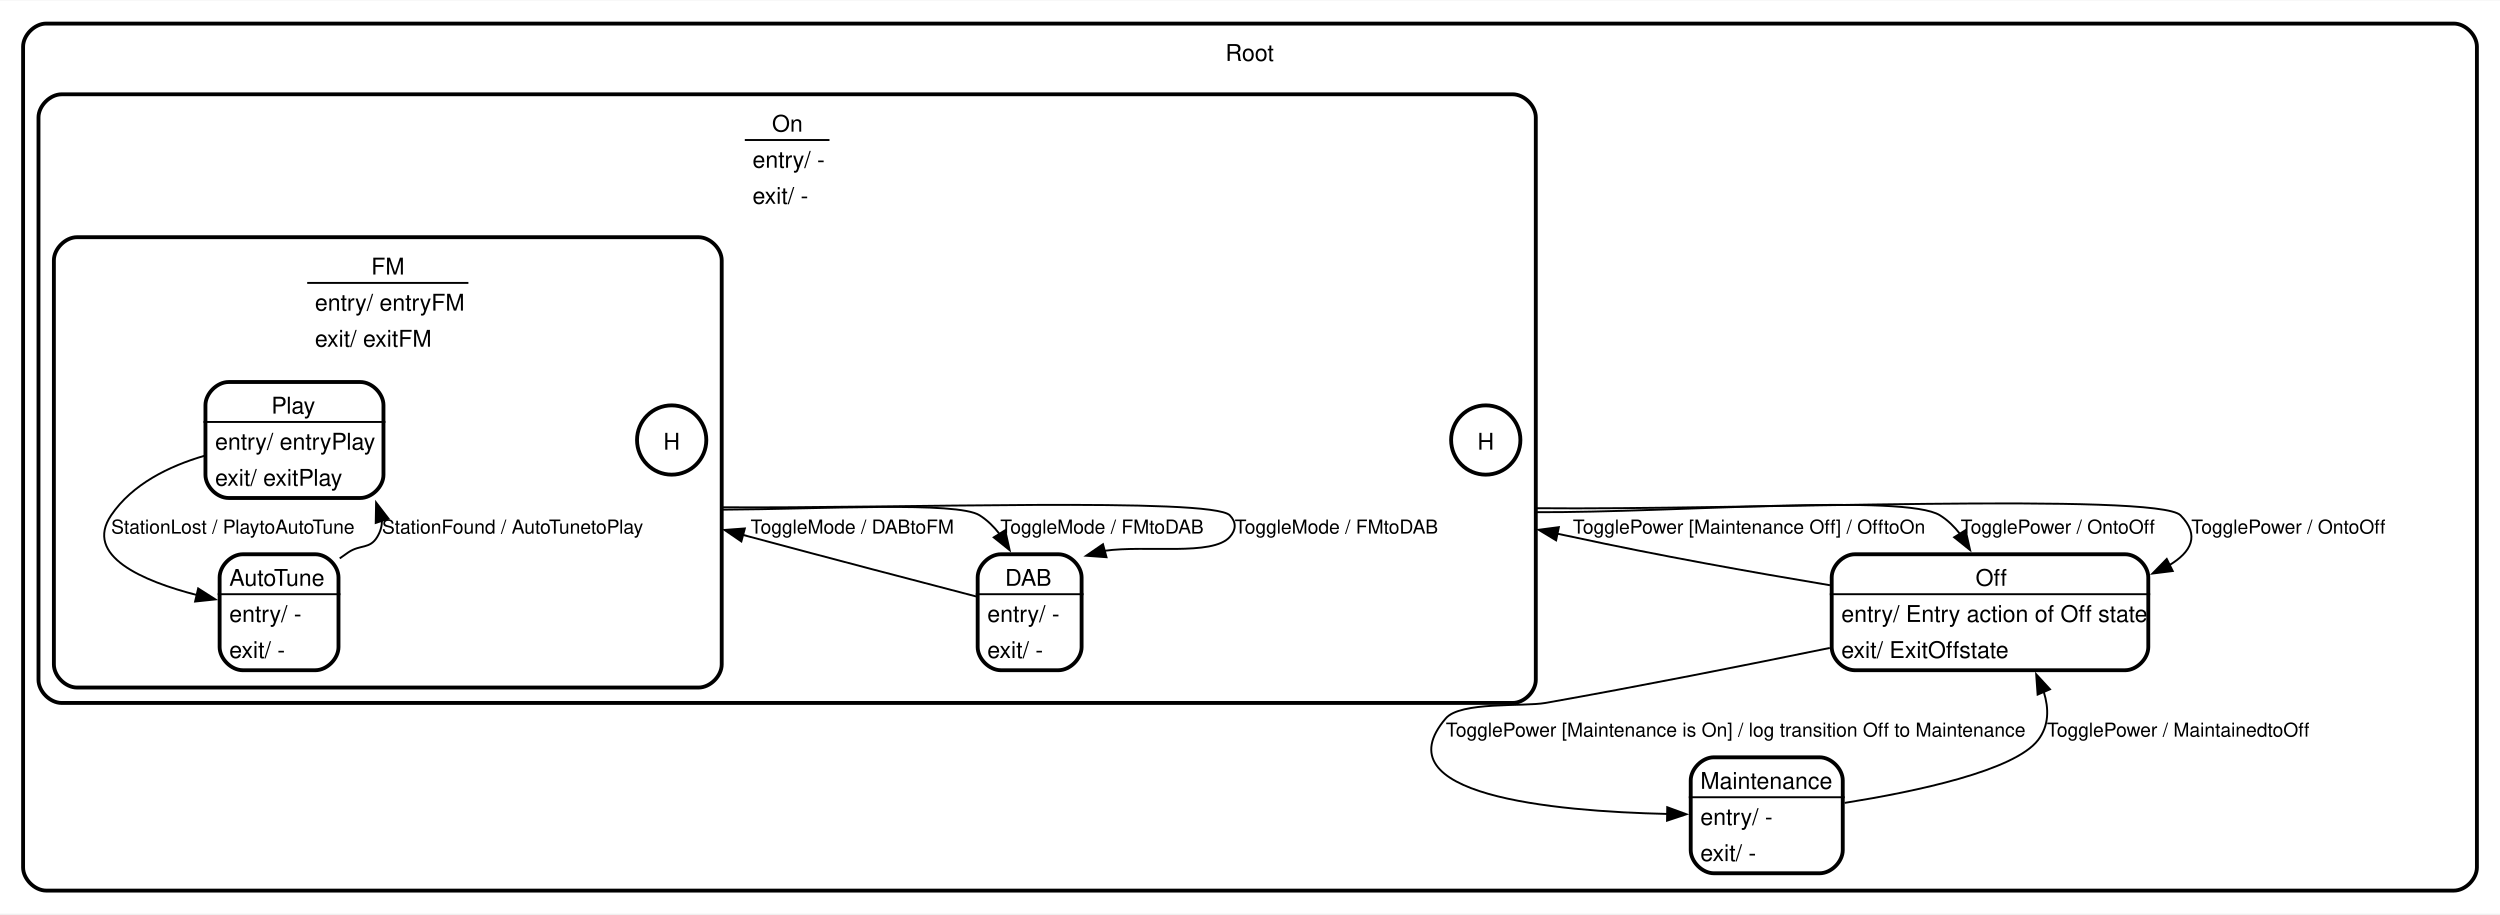
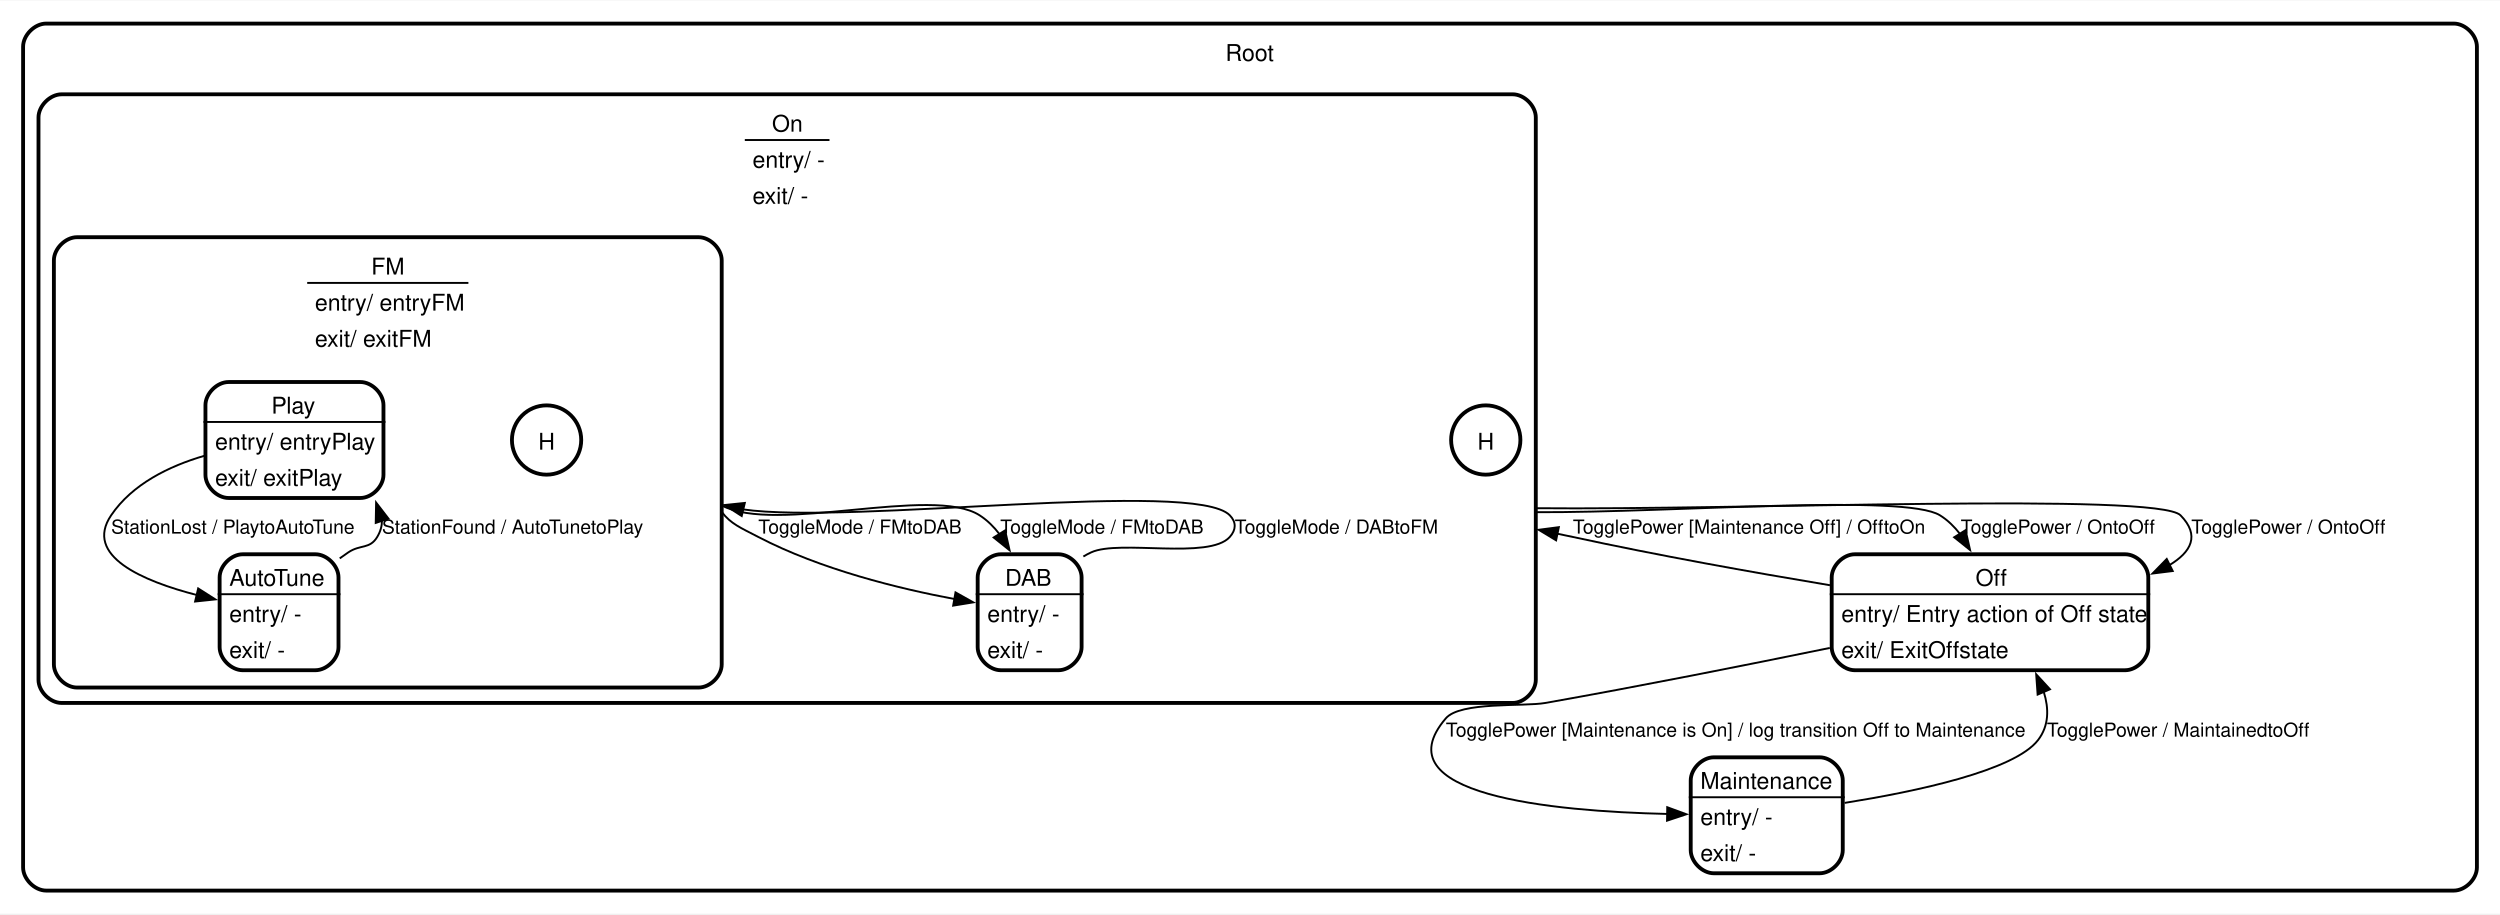
<svg xmlns="http://www.w3.org/2000/svg" height="475pt" preserveAspectRatio="xMidYMid meet" viewBox="0.00 0.00 1299.00 474.50" width="1299pt">
  <g class="graph" id="graph0" transform="scale(1 1) rotate(0) translate(4 470.5)">
    <polygon fill="white" points="-4,4 -4,-470.5 1295,-470.5 1295,4 -4,4" stroke="none" />
    <g class="cluster state regular" id="clust1">
      <path d="M20,-8C20,-8 1271,-8 1271,-8 1277,-8 1283,-14 1283,-20 1283,-20 1283,-446.5 1283,-446.5 1283,-452.5 1277,-458.5 1271,-458.5 1271,-458.5 20,-458.5 20,-458.5 14,-458.5 8,-452.5 8,-446.5 8,-446.5 8,-20 8,-20 8,-14 14,-8 20,-8" fill="none" stroke="black" stroke-width="2" />
      <text font-family="Helvetica,sans-Serif" font-size="12.00" text-anchor="start" x="632.75" y="-439.1">Root</text>
    </g>
    <g class="cluster state regular" id="clust2">
      <path d="M28,-105.5C28,-105.5 782,-105.5 782,-105.5 788,-105.5 794,-111.5 794,-117.5 794,-117.5 794,-409.75 794,-409.75 794,-415.75 788,-421.75 782,-421.75 782,-421.75 28,-421.75 28,-421.75 22,-421.75 16,-415.75 16,-409.75 16,-409.75 16,-117.5 16,-117.5 16,-111.5 22,-105.5 28,-105.5" fill="none" stroke="black" stroke-width="2" />
      <text font-family="Helvetica,sans-Serif" font-size="12.00" text-anchor="start" x="397.12" y="-402.35">On</text>
      <text font-family="Helvetica,sans-Serif" font-size="12.00" text-anchor="start" x="387" y="-383.6">entry/ -</text>
      <text font-family="Helvetica,sans-Serif" font-size="12.00" text-anchor="start" x="387" y="-364.85">exit/ -</text>
      <polygon fill="black" points="383,-398 383,-398 427,-398 427,-398 383,-398" stroke="black" />
    </g>
    <g class="cluster state regular" id="clust3">
      <path d="M36,-113.5C36,-113.5 359,-113.5 359,-113.5 365,-113.5 371,-119.5 371,-125.5 371,-125.5 371,-335.5 371,-335.5 371,-341.5 365,-347.5 359,-347.5 359,-347.5 36,-347.5 36,-347.5 30,-347.5 24,-341.5 24,-335.5 24,-335.5 24,-125.5 24,-125.5 24,-119.5 30,-113.5 36,-113.5" fill="none" stroke="black" stroke-width="2" />
      <text font-family="Helvetica,sans-Serif" font-size="12.00" text-anchor="start" x="188.88" y="-328.1">FM</text>
      <text font-family="Helvetica,sans-Serif" font-size="12.00" text-anchor="start" x="159.62" y="-309.35">entry/ entryFM</text>
      <text font-family="Helvetica,sans-Serif" font-size="12.00" text-anchor="start" x="159.62" y="-290.6">exit/ exitFM</text>
      <polygon fill="black" points="155.62,-323.75 155.62,-323.75 239.38,-323.75 239.38,-323.75 155.62,-323.75" stroke="black" />
    </g>
    <g class="node state regular" id="node2">
      <polygon fill="#ffffff" fill-opacity="0.004" points="1113.25,-183.75 946.75,-183.75 946.75,-121.5 1113.25,-121.5 1113.25,-183.75" stroke="none" stroke-width="2" />
      <text font-family="Helvetica,sans-Serif" font-size="12.00" text-anchor="start" x="1022.5" y="-166.35">Off</text>
      <text font-family="Helvetica,sans-Serif" font-size="12.00" text-anchor="start" x="952.75" y="-147.6">entry/ Entry action of Off state</text>
      <text font-family="Helvetica,sans-Serif" font-size="12.00" text-anchor="start" x="952.75" y="-128.85">exit/ ExitOffstate</text>
      <polygon fill="black" points="946.75,-162 946.75,-162 1113.25,-162 1113.25,-162 946.75,-162" stroke="black" />
      <path d="M959.75,-122.5C959.75,-122.5 1100.25,-122.5 1100.25,-122.5 1106.25,-122.5 1112.25,-128.5 1112.25,-134.5 1112.25,-134.5 1112.25,-170.75 1112.25,-170.75 1112.25,-176.75 1106.25,-182.75 1100.25,-182.75 1100.25,-182.75 959.75,-182.75 959.75,-182.75 953.75,-182.75 947.75,-176.75 947.75,-170.75 947.75,-170.75 947.75,-134.5 947.75,-134.5 947.75,-128.5 953.75,-122.5 959.75,-122.5" fill="none" stroke="black" stroke-width="2" />
    </g>
    <g class="node state regular" id="node3">
      <polygon fill="#ffffff" fill-opacity="0.004" points="954.5,-78.25 873.5,-78.25 873.5,-16 954.5,-16 954.5,-78.25" stroke="none" stroke-width="2" />
      <text font-family="Helvetica,sans-Serif" font-size="12.00" text-anchor="start" x="879.5" y="-60.85">Maintenance</text>
      <text font-family="Helvetica,sans-Serif" font-size="12.00" text-anchor="start" x="879.5" y="-42.1">entry/ -</text>
      <text font-family="Helvetica,sans-Serif" font-size="12.00" text-anchor="start" x="879.5" y="-23.35">exit/ -</text>
      <polygon fill="black" points="873.5,-56.5 873.5,-56.5 954.5,-56.5 954.5,-56.5 873.5,-56.5" stroke="black" />
      <path d="M886.5,-17C886.5,-17 941.5,-17 941.5,-17 947.5,-17 953.5,-23 953.5,-29 953.5,-29 953.5,-65.25 953.5,-65.25 953.5,-71.25 947.5,-77.25 941.5,-77.25 941.5,-77.25 886.5,-77.25 886.5,-77.25 880.5,-77.25 874.5,-71.25 874.5,-65.25 874.5,-65.25 874.5,-29 874.5,-29 874.5,-23 880.5,-17 886.5,-17" fill="none" stroke="black" stroke-width="2" />
    </g>
    <g class="edge transition" id="edge1">
      <path d="M946.77,-134.09C902.89,-125.08 848.13,-114.2 799,-105.5 787.54,-103.47 754.82,-106.33 747.25,-97.5 713.19,-57.77 801.69,-49.21 862.41,-47.82" fill="none" stroke="black" />
      <polygon fill="black" points="862.3,-51.32 872.25,-47.66 862.19,-44.32 862.3,-51.32" stroke="black" />
      <text font-family="Helvetica,sans-Serif" font-size="10.00" text-anchor="start" x="747.25" y="-88">TogglePower [Maintenance is On] / log transition Off to Maintenance   </text>
    </g>
    <g class="edge transition" id="edge2">
      <path d="M946.84,-166.66C906.38,-173.41 857.12,-182.22 813.25,-191.75 811.85,-192.05 808.99,-192.64 805.17,-193.43" fill="none" stroke="black" />
      <polygon fill="black" points="804.55,-189.99 795.48,-195.47 805.98,-196.84 804.55,-189.99" stroke="black" />
      <text font-family="Helvetica,sans-Serif" font-size="10.00" text-anchor="start" x="813.25" y="-193.5">TogglePower [Maintenance Off] / OfftoOn   </text>
    </g>
    <g class="edge transition" id="edge3">
      <path d="M954.46,-53.56C991.64,-59.48 1042.78,-70.29 1055,-86.25 1060.67,-93.66 1060.69,-102.5 1057.94,-111.26" fill="none" stroke="black" />
      <polygon fill="black" points="1054.75,-109.83 1054,-120.4 1061.17,-112.6 1054.75,-109.83" stroke="black" />
      <text font-family="Helvetica,sans-Serif" font-size="10.00" text-anchor="start" x="1059.54" y="-88">TogglePower / MaintainedtoOff   </text>
    </g>
-     <g class="edge transition" id="edge4">
+     <g class="edge transition" id="edge9">
      <path d="M794,-204.61C866.92,-204.33 985.86,-214.33 1004,-203 1008.07,-200.46 1011.53,-197.06 1014.48,-193.22" fill="none" stroke="black" />
      <polygon fill="black" points="1017.31,-195.29 1019.65,-184.96 1011.38,-191.58 1017.31,-195.29" stroke="black" />
      <text font-family="Helvetica,sans-Serif" font-size="10.00" text-anchor="start" x="1014.78" y="-193.5">TogglePower / OntoOff   </text>
    </g>
-     <g class="edge transition" id="edge5">
+     <g class="edge transition" id="edge10">
      <path d="M794,-206.69C899.08,-205.59 1117.22,-215.02 1129,-203 1139.23,-192.56 1134.63,-183.96 1123.11,-177.04" fill="none" stroke="black" />
      <polygon fill="black" points="1124.95,-174.04 1114.44,-172.74 1121.84,-180.32 1124.95,-174.04" stroke="black" />
      <text font-family="Helvetica,sans-Serif" font-size="10.00" text-anchor="start" x="1134.59" y="-193.5">TogglePower / OntoOff   </text>
    </g>
-     <g class="node state regular" id="node5">
+     <g class="node state history" id="node5">
+       <ellipse cx="768" cy="-242.12" fill="#ffffff" fill-opacity="0.004" rx="18" ry="18" stroke="black" stroke-width="2" />
+       <text font-family="Helvetica,sans-Serif" font-size="12.00" text-anchor="middle" x="768" y="-237.1">H</text>
+     </g>
+     <g class="node state regular" id="node10">
      <polygon fill="#ffffff" fill-opacity="0.004" points="559,-183.75 503,-183.75 503,-121.5 559,-121.5 559,-183.75" stroke="none" stroke-width="2" />
      <text font-family="Helvetica,sans-Serif" font-size="12.00" text-anchor="start" x="518.25" y="-166.35">DAB</text>
      <text font-family="Helvetica,sans-Serif" font-size="12.00" text-anchor="start" x="509" y="-147.6">entry/ -</text>
      <text font-family="Helvetica,sans-Serif" font-size="12.00" text-anchor="start" x="509" y="-128.85">exit/ -</text>
      <polygon fill="black" points="503,-162 503,-162 559,-162 559,-162 503,-162" stroke="black" />
      <path d="M516,-122.5C516,-122.5 546,-122.5 546,-122.5 552,-122.5 558,-128.5 558,-134.5 558,-134.5 558,-170.75 558,-170.75 558,-176.75 552,-182.75 546,-182.75 546,-182.75 516,-182.75 516,-182.75 510,-182.75 504,-176.75 504,-170.75 504,-170.75 504,-134.5 504,-134.5 504,-128.5 510,-122.5 516,-122.5" fill="none" stroke="black" stroke-width="2" />
    </g>
+     <g class="edge transition" id="edge6">
+       <path d="M371,-204.75C375.79,-198.5 380.72,-196.59 390,-191.75 422.36,-174.88 462.89,-164.93 492.18,-159.45" fill="none" stroke="black" />
+       <polygon fill="black" points="492.48,-162.95 501.72,-157.76 491.26,-156.06 492.48,-162.95" stroke="black" />
+       <text font-family="Helvetica,sans-Serif" font-size="10.00" text-anchor="start" x="390" y="-193.5">ToggleMode / FMtoDAB   </text>
+     </g>
    <g class="edge transition" id="edge7">
-       <path d="M503.18,-160.84C473.97,-168.44 426.72,-180.8 386,-191.75 385.87,-191.79 384.44,-192.17 382.08,-192.8" fill="none" stroke="black" />
-       <polygon fill="black" points="381.21,-189.41 372.46,-195.39 383.02,-196.17 381.21,-189.41" stroke="black" />
-       <text font-family="Helvetica,sans-Serif" font-size="10.00" text-anchor="start" x="386" y="-193.5">ToggleMode / DABtoFM   </text>
+       <path d="M371,-208.16C398.58,-193.02 480.5,-218.77 505,-203 509.03,-200.4 512.48,-196.97 515.41,-193.11" fill="none" stroke="black" />
+       <polygon fill="black" points="518.25,-195.17 520.57,-184.83 512.31,-191.47 518.25,-195.17" stroke="black" />
+       <text font-family="Helvetica,sans-Serif" font-size="10.00" text-anchor="start" x="515.71" y="-193.5">ToggleMode / FMtoDAB   </text>
    </g>
-     <g class="node state history" id="node6">
-       <ellipse cx="768" cy="-242.12" fill="#ffffff" fill-opacity="0.004" rx="18" ry="18" stroke="black" stroke-width="2" />
-       <text font-family="Helvetica,sans-Serif" font-size="12.00" text-anchor="middle" x="768" y="-237.1">H</text>
-     </g>
-     <g class="edge transition" id="edge6">
-       <path d="M371,-205.92C422.85,-206.17 493.34,-210.38 505,-203 509.05,-200.44 512.51,-197.02 515.45,-193.17" fill="none" stroke="black" />
-       <polygon fill="black" points="518.29,-195.24 520.61,-184.9 512.35,-191.53 518.29,-195.24" stroke="black" />
-       <text font-family="Helvetica,sans-Serif" font-size="10.00" text-anchor="start" x="515.75" y="-193.5">ToggleMode / FMtoDAB   </text>
-     </g>
-     <g class="edge transition" id="edge8">
-       <path d="M371,-207.17C460.04,-206.48 625.75,-212.49 635,-203 638.49,-199.42 638.33,-195.48 635,-191.75 625.98,-181.68 591.63,-187.64 569.79,-184.54" fill="none" stroke="black" />
-       <polygon fill="black" points="570.94,-181.22 560.37,-181.99 569.11,-187.98 570.94,-181.22" stroke="black" />
-       <text font-family="Helvetica,sans-Serif" font-size="10.00" text-anchor="start" x="637.56" y="-193.5">ToggleMode / FMtoDAB   </text>
+     <g class="node state history" id="node7">
+       <ellipse cx="280" cy="-242.12" fill="#ffffff" fill-opacity="0.004" rx="18" ry="18" stroke="black" stroke-width="2" />
+       <text font-family="Helvetica,sans-Serif" font-size="12.00" text-anchor="middle" x="280" y="-237.1">H</text>
    </g>
    <g class="node state regular" id="node8">
      <polygon fill="#ffffff" fill-opacity="0.004" points="196.25,-273.25 101.75,-273.25 101.75,-211 196.25,-211 196.25,-273.25" stroke="none" stroke-width="2" />
      <text font-family="Helvetica,sans-Serif" font-size="12.00" text-anchor="start" x="137" y="-255.85">Play</text>
      <text font-family="Helvetica,sans-Serif" font-size="12.00" text-anchor="start" x="107.75" y="-237.1">entry/ entryPlay</text>
      <text font-family="Helvetica,sans-Serif" font-size="12.00" text-anchor="start" x="107.75" y="-218.35">exit/ exitPlay</text>
      <polygon fill="black" points="101.75,-251.5 101.75,-251.5 196.25,-251.5 196.25,-251.5 101.75,-251.5" stroke="black" />
      <path d="M114.75,-212C114.75,-212 183.25,-212 183.25,-212 189.25,-212 195.25,-218 195.25,-224 195.25,-224 195.25,-260.25 195.25,-260.25 195.25,-266.25 189.25,-272.25 183.25,-272.25 183.25,-272.25 114.75,-272.25 114.75,-272.25 108.75,-272.25 102.75,-266.25 102.75,-260.25 102.75,-260.25 102.75,-224 102.75,-224 102.75,-218 108.75,-212 114.75,-212" fill="none" stroke="black" stroke-width="2" />
    </g>
    <g class="node state regular" id="node9">
      <polygon fill="#ffffff" fill-opacity="0.004" points="172.88,-183.75 109.12,-183.75 109.12,-121.5 172.88,-121.5 172.88,-183.75" stroke="none" stroke-width="2" />
      <text font-family="Helvetica,sans-Serif" font-size="12.00" text-anchor="start" x="115.12" y="-166.35">AutoTune</text>
      <text font-family="Helvetica,sans-Serif" font-size="12.00" text-anchor="start" x="115.12" y="-147.6">entry/ -</text>
      <text font-family="Helvetica,sans-Serif" font-size="12.00" text-anchor="start" x="115.12" y="-128.85">exit/ -</text>
      <polygon fill="black" points="109.12,-162 109.12,-162 172.88,-162 172.88,-162 109.12,-162" stroke="black" />
      <path d="M122.12,-122.5C122.12,-122.5 159.88,-122.5 159.88,-122.5 165.88,-122.5 171.88,-128.5 171.88,-134.5 171.88,-134.5 171.88,-170.75 171.88,-170.75 171.88,-176.75 165.88,-182.75 159.88,-182.75 159.88,-182.75 122.12,-182.75 122.12,-182.75 116.12,-182.75 110.12,-176.75 110.12,-170.75 110.12,-170.75 110.12,-134.5 110.12,-134.5 110.12,-128.5 116.12,-122.5 122.12,-122.5" fill="none" stroke="black" stroke-width="2" />
    </g>
-     <g class="edge transition" id="edge9">
+     <g class="edge transition" id="edge4">
      <path d="M102.11,-233.9C83.86,-228.55 64.73,-219.23 53.75,-203 39.52,-181.98 69.83,-168.88 98.55,-161.5" fill="none" stroke="black" />
      <polygon fill="black" points="98.97,-165 107.91,-159.3 97.37,-158.19 98.97,-165" stroke="black" />
      <text font-family="Helvetica,sans-Serif" font-size="10.00" text-anchor="start" x="53.75" y="-193.5">StationLost / PlaytoAutoTune   </text>
    </g>
-     <g class="edge transition" id="edge10">
+     <g class="edge transition" id="edge5">
      <path d="M172.52,-180.61C174.02,-181.69 175.51,-182.75 177,-183.75 183.26,-187.97 188.11,-185.27 192,-191.75 193.74,-194.65 194.49,-197.54 194.47,-200.39" fill="none" stroke="black" />
      <polygon fill="black" points="191.23,-199.04 191.42,-209.64 197.88,-201.24 191.23,-199.04" stroke="black" />
      <text font-family="Helvetica,sans-Serif" font-size="10.00" text-anchor="start" x="194.46" y="-193.5">StationFound / AutoTunetoPlay   </text>
    </g>
-     <g class="node state history" id="node10">
-       <ellipse cx="345" cy="-242.12" fill="#ffffff" fill-opacity="0.004" rx="18" ry="18" stroke="black" stroke-width="2" />
-       <text font-family="Helvetica,sans-Serif" font-size="12.00" text-anchor="middle" x="345" y="-237.1">H</text>
+     <g class="edge transition" id="edge8">
+       <path d="M558.91,-181.59C560.25,-182.39 561.61,-183.11 563,-183.75 577.61,-190.5 624.26,-179.75 635,-191.75 638.33,-195.48 638.48,-199.41 635,-203 616.63,-221.93 437.97,-197.95 381.96,-206.08" fill="none" stroke="black" />
+       <polygon fill="black" points="381.39,-202.62 372.47,-208.34 383.01,-209.43 381.39,-202.62" stroke="black" />
+       <text font-family="Helvetica,sans-Serif" font-size="10.00" text-anchor="start" x="637.56" y="-193.5">ToggleMode / DABtoFM   </text>
    </g>
  </g>
</svg>
